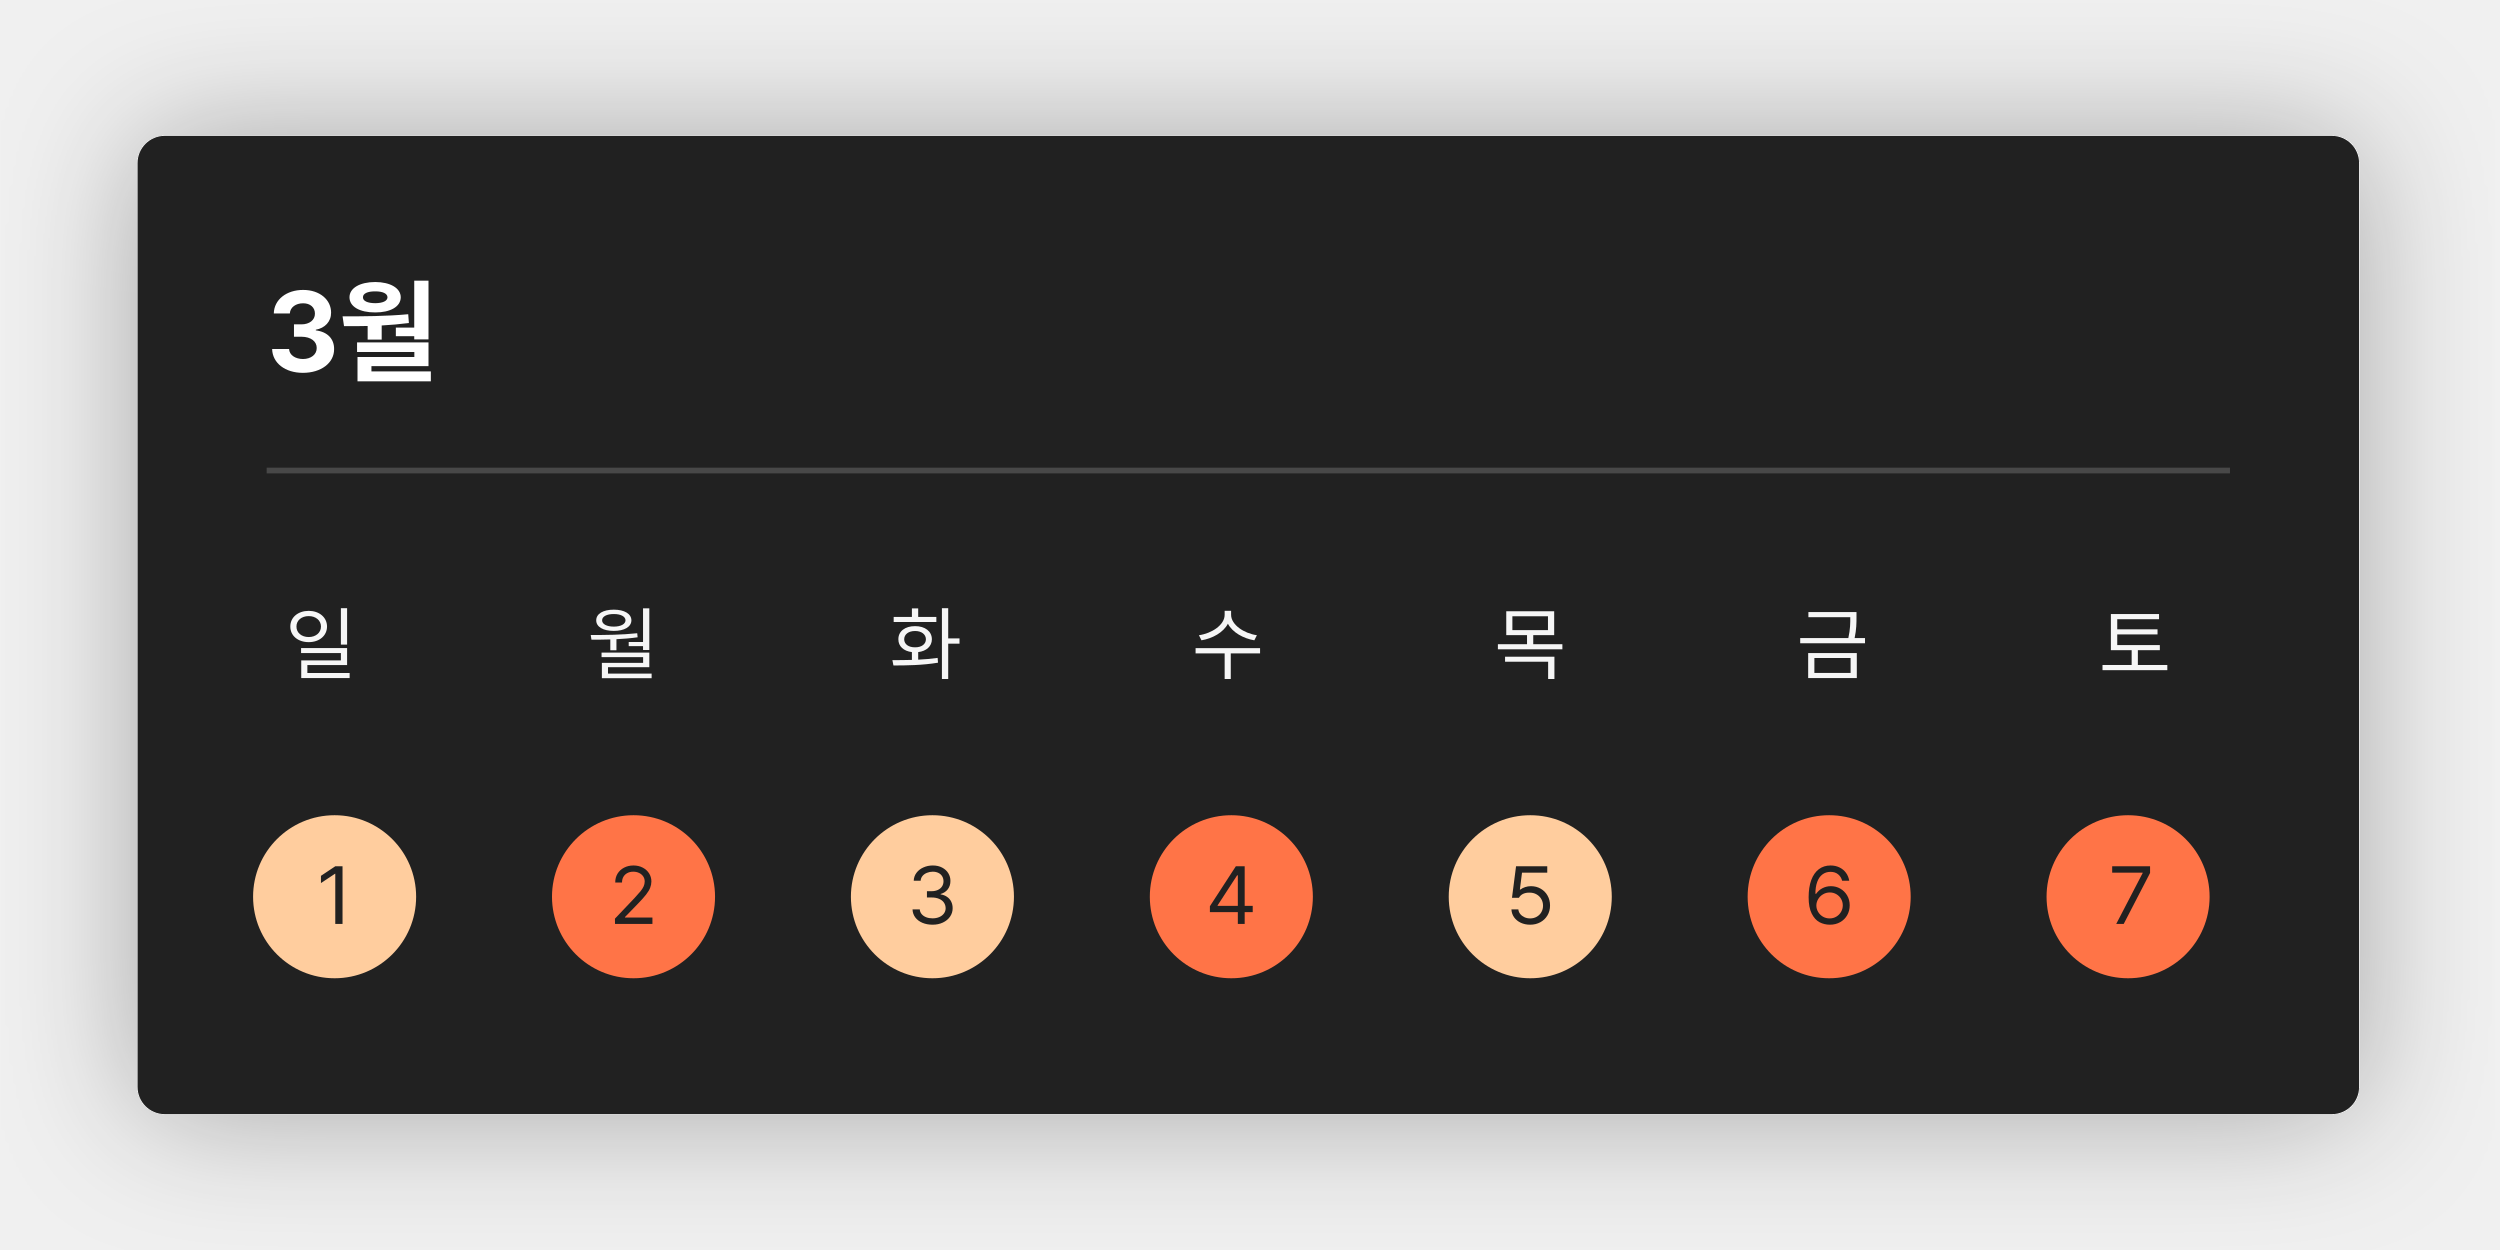
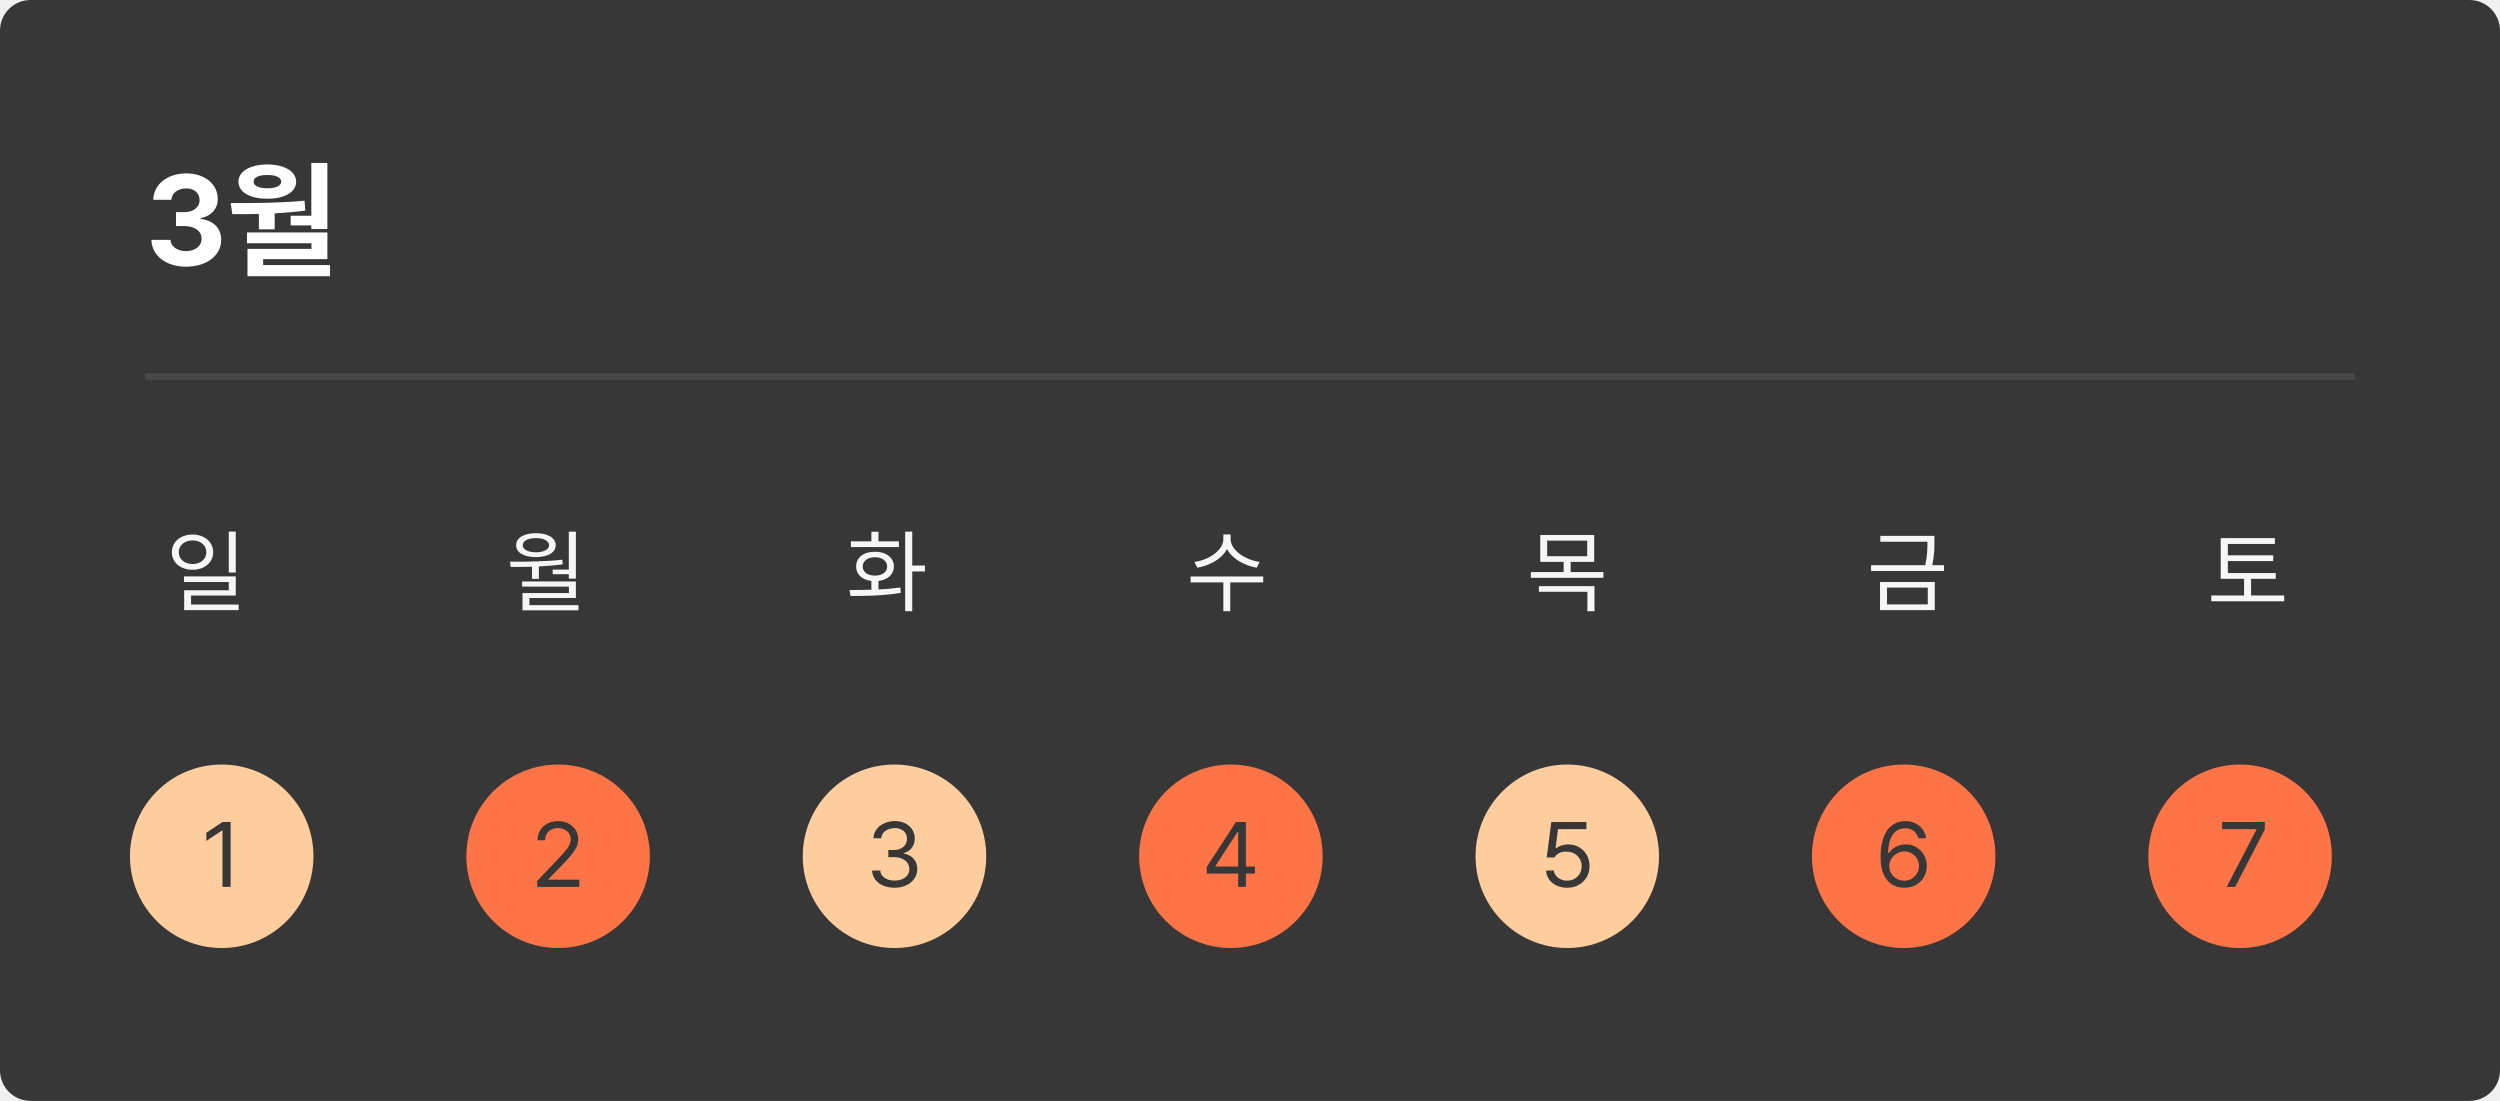
- <svg xmlns="http://www.w3.org/2000/svg" width="368" height="184" viewBox="0 0 368 184" fill="none">
-   <g filter="url(#filter0_d_5551_98313)">
-     <rect x="20.254" y="20" width="327" height="144" rx="4" fill="#212121" />
-   </g>
-   <path d="M95.58 89.543V95.684H94.654V95.109H92.545V94.5H94.654V89.543H95.58ZM86.955 93.469C88.971 93.481 91.549 93.457 93.799 93.211L93.857 93.809C92.838 93.955 91.777 94.043 90.74 94.09V95.719H89.838V94.125C88.853 94.16 87.904 94.16 87.061 94.16L86.955 93.469ZM87.764 91.312C87.764 90.346 88.783 89.742 90.353 89.742C91.906 89.742 92.932 90.346 92.943 91.312C92.932 92.285 91.906 92.865 90.353 92.871C88.783 92.865 87.764 92.285 87.764 91.312ZM88.549 96.727V96.059H95.58V98.215H89.498V99.152H95.92V99.832H88.596V97.57H94.666V96.727H88.549ZM88.631 91.312C88.625 91.863 89.305 92.238 90.353 92.238C91.391 92.238 92.07 91.863 92.076 91.312C92.07 90.756 91.391 90.381 90.353 90.387C89.305 90.381 88.625 90.756 88.631 91.312Z" fill="#F6F6F6" />
-   <path d="M139.576 89.531V93.973H141.24V94.746H139.576V99.949H138.65V89.531H139.576ZM131.361 97.172C132.211 97.172 133.201 97.166 134.232 97.137V95.988C133.02 95.848 132.229 95.133 132.24 94.102C132.229 92.924 133.225 92.162 134.701 92.168C136.154 92.162 137.168 92.924 137.174 94.102C137.168 95.139 136.365 95.848 135.158 95.988V97.102C136.125 97.055 137.109 96.973 138.018 96.844L138.076 97.547C135.803 97.934 133.342 97.957 131.514 97.957L131.361 97.172ZM131.549 91.559V90.809H134.232V89.555H135.158V90.809H137.83V91.559H131.549ZM133.096 94.102C133.102 94.822 133.734 95.297 134.701 95.285C135.65 95.297 136.289 94.822 136.295 94.102C136.289 93.375 135.65 92.883 134.701 92.883C133.734 92.883 133.102 93.375 133.096 94.102Z" fill="#F6F6F6" />
-   <path d="M181.217 90.504C181.223 91.975 183.133 93.24 185.014 93.504L184.639 94.254C183.021 93.984 181.416 93.088 180.748 91.811C180.08 93.1 178.48 93.984 176.857 94.254L176.482 93.504C178.363 93.24 180.268 91.998 180.268 90.504V89.906H181.217V90.504ZM175.99 96.176V95.402H185.482V96.176H181.17V99.949H180.268V96.176H175.99Z" fill="#F6F6F6" />
-   <path d="M228.775 89.977V93.492H225.693V94.828H229.982V95.578H220.49V94.828H224.779V93.492H221.721V89.977H228.775ZM221.545 97.406V96.668H228.811V99.949H227.885V97.406H221.545ZM222.623 92.754H227.861V90.715H222.623V92.754Z" fill="#F6F6F6" />
-   <path d="M273.275 90.094V90.867C273.275 91.676 273.275 92.625 273 93.926H274.529V94.688H264.99V93.926H272.074C272.367 92.613 272.367 91.676 272.361 90.867V90.856H266.197V90.094H273.275ZM266.162 99.809V96.129H273.322V99.809H266.162ZM267.076 99.059H272.408V96.856H267.076V99.059Z" fill="#F6F6F6" />
-   <path d="M317.928 94.957V95.707H314.693V97.887H319.029V98.648H309.49V97.887H313.779V95.707H310.721V90.387H317.811V91.148H311.658V92.637H317.588V93.387H311.658V94.957H317.928Z" fill="#F6F6F6" />
-   <path d="M45.443 89.918C47.002 89.924 48.133 90.873 48.139 92.227C48.133 93.586 47.002 94.523 45.443 94.523C43.867 94.523 42.73 93.586 42.736 92.227C42.73 90.873 43.867 89.924 45.443 89.918ZM43.639 92.227C43.627 93.141 44.395 93.773 45.443 93.773C46.475 93.773 47.248 93.141 47.248 92.227C47.248 91.324 46.475 90.686 45.443 90.691C44.395 90.686 43.627 91.324 43.639 92.227ZM44.318 96.129V95.391H51.092V97.898H45.244V99.07H51.467V99.809H44.342V97.207H50.178V96.129H44.318ZM50.178 94.887V89.531H51.092V94.887H50.178Z" fill="#F6F6F6" />
-   <path d="M44.586 54.883C41.977 54.883 40.107 53.447 40.058 51.372H42.552C42.593 52.258 43.454 52.84 44.602 52.848C45.784 52.84 46.629 52.184 46.62 51.224C46.629 50.256 45.767 49.575 44.373 49.567H43.273V47.746H44.373C45.546 47.746 46.366 47.106 46.358 46.171C46.366 45.261 45.669 44.637 44.619 44.645C43.569 44.637 42.707 45.228 42.666 46.138H40.304C40.345 44.096 42.182 42.677 44.619 42.677C47.096 42.677 48.745 44.145 48.737 46.023C48.745 47.352 47.818 48.296 46.489 48.534V48.632C48.236 48.845 49.196 49.904 49.18 51.388C49.196 53.423 47.268 54.883 44.586 54.883ZM63.076 41.315V49.961H60.976V49.485H58.269V48.222H60.976V41.315H63.076ZM50.427 46.565C53.314 46.573 56.891 46.557 60.09 46.253L60.188 47.549C58.868 47.721 57.514 47.836 56.185 47.91V49.994H54.118V47.984C52.896 48.017 51.723 48.017 50.64 48.009L50.427 46.565ZM51.444 43.759C51.444 42.414 52.953 41.52 55.234 41.512C57.457 41.52 58.982 42.414 58.991 43.759C58.982 45.146 57.457 45.999 55.234 45.991C52.953 45.999 51.444 45.146 51.444 43.759ZM52.559 51.815V50.404H63.076V53.898H54.676V54.669H63.42V56.13H52.625V52.553H60.992V51.815H52.559ZM53.429 43.759C53.413 44.309 54.102 44.621 55.234 44.629C56.333 44.621 57.03 44.309 57.038 43.759C57.03 43.21 56.333 42.882 55.234 42.89C54.102 42.882 53.413 43.21 53.429 43.759Z" fill="white" />
-   <path fill-rule="evenodd" clip-rule="evenodd" d="M328.254 69.68L39.254 69.68L39.254 68.84L328.254 68.84L328.254 69.68Z" fill="#484848" />
-   <circle cx="49.254" cy="132" r="12" fill="#FFCD9E" />
-   <path d="M50.42 136H49.353V128.617H49.307L47.244 129.988V128.922L49.353 127.516H50.42V136Z" fill="#212121" />
-   <circle cx="93.254" cy="132" r="12" fill="#FF7447" />
-   <path d="M90.518 135.227L93.412 132.18C93.791 131.773 94.08 131.447 94.279 131.201C94.482 130.951 94.637 130.711 94.742 130.48C94.848 130.25 94.9 130.008 94.9 129.754C94.9 129.469 94.826 129.219 94.678 129.004C94.529 128.785 94.326 128.615 94.068 128.494C93.814 128.373 93.529 128.312 93.213 128.312C92.881 128.312 92.59 128.381 92.34 128.518C92.09 128.65 91.897 128.836 91.76 129.074C91.627 129.312 91.561 129.59 91.561 129.906H90.564C90.561 129.414 90.674 128.979 90.904 128.6C91.139 128.221 91.461 127.926 91.871 127.715C92.281 127.504 92.74 127.398 93.248 127.398C93.752 127.398 94.203 127.502 94.602 127.709C95.004 127.916 95.318 128.199 95.545 128.559C95.772 128.918 95.885 129.316 95.885 129.754C95.881 130.078 95.82 130.389 95.703 130.686C95.59 130.979 95.394 131.305 95.117 131.664C94.84 132.023 94.447 132.465 93.939 132.988L91.994 134.992V135.062H96.037V136H90.529L90.518 135.227Z" fill="#212121" />
-   <circle cx="137.254" cy="132" r="12" fill="#FFCD9E" />
-   <path d="M137.277 136.117C136.719 136.117 136.219 136.023 135.777 135.836C135.336 135.648 134.986 135.385 134.729 135.045C134.475 134.701 134.34 134.309 134.324 133.867H135.391C135.41 134.133 135.504 134.365 135.672 134.564C135.84 134.76 136.062 134.912 136.34 135.021C136.617 135.127 136.926 135.18 137.266 135.18C137.637 135.18 137.969 135.117 138.262 134.992C138.555 134.867 138.783 134.691 138.947 134.465C139.115 134.238 139.199 133.98 139.199 133.691C139.195 133.383 139.113 133.109 138.953 132.871C138.793 132.633 138.557 132.447 138.244 132.314C137.936 132.178 137.566 132.109 137.137 132.109H136.445V131.184H137.137C137.477 131.184 137.779 131.123 138.045 131.002C138.311 130.881 138.516 130.711 138.66 130.492C138.809 130.27 138.883 130.016 138.883 129.73C138.883 129.449 138.818 129.203 138.689 128.992C138.561 128.777 138.377 128.611 138.139 128.494C137.9 128.373 137.621 128.312 137.301 128.312C136.996 128.316 136.709 128.373 136.439 128.482C136.174 128.588 135.957 128.742 135.789 128.945C135.625 129.145 135.535 129.379 135.52 129.648H134.5C134.516 129.211 134.65 128.822 134.904 128.482C135.162 128.139 135.502 127.873 135.924 127.686C136.35 127.494 136.812 127.398 137.312 127.398C137.836 127.398 138.293 127.502 138.684 127.709C139.078 127.916 139.381 128.193 139.592 128.541C139.803 128.889 139.906 129.266 139.902 129.672C139.906 130.148 139.779 130.557 139.521 130.896C139.264 131.232 138.91 131.465 138.461 131.594V131.652C138.824 131.707 139.139 131.828 139.404 132.016C139.674 132.199 139.879 132.436 140.02 132.725C140.16 133.01 140.23 133.332 140.23 133.691C140.23 134.148 140.102 134.562 139.844 134.934C139.59 135.301 139.238 135.59 138.789 135.801C138.34 136.012 137.836 136.117 137.277 136.117Z" fill="#212121" />
-   <circle cx="181.254" cy="132" r="12" fill="#FF7447" />
-   <path d="M178.096 133.398L181.916 127.516H183.217V133.34H184.4V134.266H183.217V136H182.209V134.266H178.096V133.398ZM182.209 133.34V128.852H182.104L179.232 133.27V133.34H182.209Z" fill="#212121" />
-   <circle cx="225.254" cy="132" r="12" fill="#FFCD9E" />
-   <path d="M225.236 136.117C224.732 136.117 224.273 136.021 223.859 135.83C223.449 135.635 223.121 135.367 222.875 135.027C222.633 134.684 222.502 134.297 222.482 133.867H223.502C223.525 134.117 223.617 134.342 223.777 134.541C223.938 134.74 224.145 134.898 224.398 135.016C224.656 135.133 224.936 135.191 225.236 135.191C225.6 135.191 225.924 135.109 226.209 134.945C226.498 134.781 226.725 134.557 226.889 134.271C227.053 133.986 227.135 133.668 227.135 133.316C227.135 132.953 227.049 132.627 226.877 132.338C226.709 132.045 226.475 131.814 226.174 131.646C225.877 131.479 225.541 131.395 225.166 131.395C224.404 131.383 223.877 131.637 223.584 132.156H222.564L223.162 127.516H227.756V128.453H224.041L223.725 130.938H223.807C224.002 130.789 224.234 130.67 224.504 130.58C224.777 130.49 225.061 130.445 225.354 130.445C225.885 130.445 226.363 130.568 226.789 130.814C227.219 131.057 227.555 131.395 227.797 131.828C228.043 132.262 228.166 132.75 228.166 133.293C228.166 133.832 228.039 134.316 227.785 134.746C227.531 135.176 227.182 135.512 226.736 135.754C226.295 135.996 225.795 136.117 225.236 136.117Z" fill="#212121" />
-   <circle cx="269.254" cy="132" r="12" fill="#FF7447" />
-   <path d="M269.359 136.117C268.809 136.117 268.299 135.994 267.83 135.748C267.365 135.498 266.982 135.074 266.682 134.477C266.381 133.875 266.23 133.078 266.23 132.086C266.23 131.094 266.359 130.248 266.617 129.549C266.879 128.846 267.25 128.312 267.73 127.949C268.215 127.582 268.789 127.398 269.453 127.398C269.941 127.398 270.381 127.494 270.771 127.686C271.162 127.873 271.48 128.137 271.727 128.477C271.977 128.816 272.137 129.207 272.207 129.648H271.164C271.062 129.254 270.865 128.938 270.572 128.699C270.279 128.457 269.906 128.336 269.453 128.336C268.988 128.336 268.588 128.465 268.252 128.723C267.92 128.977 267.666 129.346 267.49 129.83C267.314 130.314 267.227 130.895 267.227 131.57H267.332C267.578 131.215 267.889 130.939 268.264 130.744C268.643 130.545 269.059 130.445 269.512 130.445C270.012 130.445 270.473 130.566 270.895 130.809C271.316 131.051 271.652 131.387 271.902 131.816C272.152 132.242 272.277 132.723 272.277 133.258C272.277 133.789 272.156 134.271 271.914 134.705C271.672 135.139 271.328 135.482 270.883 135.736C270.441 135.99 269.934 136.117 269.359 136.117ZM267.367 133.281C267.367 133.613 267.451 133.926 267.619 134.219C267.791 134.512 268.025 134.748 268.322 134.928C268.623 135.104 268.957 135.191 269.324 135.191C269.684 135.191 270.01 135.105 270.303 134.934C270.596 134.758 270.828 134.523 271 134.23C271.172 133.938 271.258 133.617 271.258 133.27C271.258 132.926 271.174 132.609 271.006 132.32C270.842 132.031 270.613 131.801 270.32 131.629C270.031 131.457 269.707 131.371 269.348 131.371C268.984 131.371 268.652 131.461 268.352 131.641C268.051 131.816 267.812 132.051 267.637 132.344C267.461 132.637 267.371 132.949 267.367 133.281Z" fill="#212121" />
-   <circle cx="313.254" cy="132" r="12" fill="#FF7447" />
-   <path d="M315.4 128.512V128.453H310.912V127.516H316.49V128.5L312.611 136H311.51L315.4 128.512Z" fill="#212121" />
-   <defs>
-     <filter id="filter0_d_5551_98313" x="0.254" y="0" width="367" height="184" filterUnits="userSpaceOnUse" color-interpolation-filters="sRGB">
-       <feFlood flood-opacity="0" result="BackgroundImageFix" />
-       <feColorMatrix in="SourceAlpha" type="matrix" values="0 0 0 0 0 0 0 0 0 0 0 0 0 0 0 0 0 0 127 0" result="hardAlpha" />
-       <feOffset />
-       <feGaussianBlur stdDeviation="10" />
-       <feComposite in2="hardAlpha" operator="out" />
-       <feColorMatrix type="matrix" values="0 0 0 0 0 0 0 0 0 0 0 0 0 0 0 0 0 0 0.3 0" />
-       <feBlend mode="normal" in2="BackgroundImageFix" result="effect1_dropShadow_5551_98313" />
-       <feBlend mode="normal" in="SourceGraphic" in2="effect1_dropShadow_5551_98313" result="shape" />
-     </filter>
-   </defs>
+ <svg xmlns="http://www.w3.org/2000/svg" width="327" height="144" viewBox="0 0 327 144" fill="none">
+   <rect width="327" height="144" rx="4" fill="#373737" />
+   <path d="M75.326 69.543V75.684H74.4V75.109H72.291V74.5H74.4V69.543H75.326ZM66.701 73.469C68.717 73.481 71.295 73.457 73.545 73.211L73.603 73.809C72.584 73.955 71.523 74.043 70.486 74.09V75.719H69.584V74.125C68.6 74.16 67.65 74.16 66.807 74.16L66.701 73.469ZM67.51 71.312C67.51 70.346 68.529 69.742 70.1 69.742C71.652 69.742 72.678 70.346 72.689 71.312C72.678 72.285 71.652 72.865 70.1 72.871C68.529 72.865 67.51 72.285 67.51 71.312ZM68.295 76.727V76.059H75.326V78.215H69.244V79.152H75.666V79.832H68.342V77.57H74.412V76.727H68.295ZM68.377 71.312C68.371 71.863 69.051 72.238 70.1 72.238C71.137 72.238 71.816 71.863 71.822 71.312C71.816 70.756 71.137 70.381 70.1 70.387C69.051 70.381 68.371 70.756 68.377 71.312Z" fill="#F6F6F6" />
+   <path d="M119.322 69.531V73.973H120.986V74.746H119.322V79.949H118.396V69.531H119.322ZM111.107 77.172C111.957 77.172 112.947 77.166 113.979 77.137V75.988C112.766 75.848 111.975 75.133 111.986 74.102C111.975 72.924 112.971 72.162 114.447 72.168C115.9 72.162 116.914 72.924 116.92 74.102C116.914 75.139 116.111 75.848 114.904 75.988V77.102C115.871 77.055 116.855 76.973 117.764 76.844L117.822 77.547C115.549 77.934 113.088 77.957 111.26 77.957L111.107 77.172ZM111.295 71.559V70.809H113.979V69.555H114.904V70.809H117.576V71.559H111.295ZM112.842 74.102C112.848 74.822 113.48 75.297 114.447 75.285C115.396 75.297 116.035 74.822 116.041 74.102C116.035 73.375 115.396 72.883 114.447 72.883C113.48 72.883 112.848 73.375 112.842 74.102Z" fill="#F6F6F6" />
+   <path d="M160.963 70.504C160.969 71.975 162.879 73.24 164.76 73.504L164.385 74.254C162.768 73.984 161.162 73.088 160.494 71.811C159.826 73.1 158.227 73.984 156.604 74.254L156.229 73.504C158.109 73.24 160.014 71.998 160.014 70.504V69.906H160.963V70.504ZM155.736 76.176V75.402H165.229V76.176H160.916V79.949H160.014V76.176H155.736Z" fill="#F6F6F6" />
+   <path d="M208.521 69.977V73.492H205.439V74.828H209.729V75.578H200.236V74.828H204.525V73.492H201.467V69.977H208.521ZM201.291 77.406V76.668H208.557V79.949H207.631V77.406H201.291ZM202.369 72.754H207.607V70.715H202.369V72.754Z" fill="#F6F6F6" />
+   <path d="M253.021 70.094V70.867C253.021 71.676 253.021 72.625 252.746 73.926H254.275V74.688H244.736V73.926H251.82C252.113 72.613 252.113 71.676 252.107 70.867V70.856H245.943V70.094H253.021ZM245.908 79.809V76.129H253.068V79.809H245.908ZM246.822 79.059H252.154V76.856H246.822V79.059Z" fill="#F6F6F6" />
+   <path d="M297.674 74.957V75.707H294.439V77.887H298.775V78.648H289.236V77.887H293.525V75.707H290.467V70.387H297.557V71.148H291.404V72.637H297.334V73.387H291.404V74.957H297.674Z" fill="#F6F6F6" />
+   <path d="M25.189 69.918C26.748 69.924 27.879 70.873 27.885 72.227C27.879 73.586 26.748 74.523 25.189 74.523C23.613 74.523 22.477 73.586 22.482 72.227C22.477 70.873 23.613 69.924 25.189 69.918ZM23.385 72.227C23.373 73.141 24.141 73.773 25.189 73.773C26.221 73.773 26.994 73.141 26.994 72.227C26.994 71.324 26.221 70.686 25.189 70.691C24.141 70.686 23.373 71.324 23.385 72.227ZM24.064 76.129V75.391H30.838V77.898H24.99V79.07H31.213V79.809H24.088V77.207H29.924V76.129H24.064ZM29.924 74.887V69.531H30.838V74.887H29.924Z" fill="#F6F6F6" />
+   <path d="M24.332 34.883C21.723 34.883 19.853 33.447 19.804 31.372H22.298C22.339 32.258 23.2 32.84 24.348 32.848C25.53 32.84 26.375 32.184 26.366 31.224C26.375 30.256 25.513 29.575 24.119 29.567H23.02V27.746H24.119C25.292 27.746 26.112 27.106 26.104 26.171C26.112 25.261 25.415 24.637 24.365 24.645C23.315 24.637 22.453 25.228 22.413 26.138H20.05C20.091 24.096 21.928 22.677 24.365 22.677C26.842 22.677 28.491 24.145 28.483 26.023C28.491 27.352 27.564 28.296 26.235 28.534V28.632C27.982 28.845 28.942 29.904 28.926 31.388C28.942 33.423 27.015 34.883 24.332 34.883ZM42.822 21.315V29.961H40.722V29.485H38.015V28.222H40.722V21.315H42.822ZM30.173 26.565C33.06 26.573 36.637 26.557 39.836 26.253L39.934 27.549C38.614 27.721 37.26 27.836 35.931 27.91V29.994H33.864V27.984C32.642 28.017 31.469 28.017 30.386 28.009L30.173 26.565ZM31.19 23.759C31.19 22.414 32.699 21.52 34.98 21.512C37.203 21.52 38.728 22.414 38.737 23.759C38.728 25.146 37.203 25.999 34.98 25.991C32.699 25.999 31.19 25.146 31.19 23.759ZM32.306 31.815V30.404H42.822V33.898H34.422V34.669H43.166V36.13H32.371V32.553H40.738V31.815H32.306ZM33.175 23.759C33.159 24.309 33.848 24.621 34.98 24.629C36.079 24.621 36.776 24.309 36.784 23.759C36.776 23.21 36.079 22.882 34.98 22.89C33.848 22.882 33.159 23.21 33.175 23.759Z" fill="white" />
+   <path fill-rule="evenodd" clip-rule="evenodd" d="M308 49.68L19 49.68L19 48.84L308 48.84L308 49.68Z" fill="#484848" />
+   <circle cx="29" cy="112" r="12" fill="#FFCD9E" />
+   <path d="M30.166 116H29.1V108.617H29.053L26.99 109.988V108.922L29.1 107.516H30.166V116Z" fill="#373737" />
+   <circle cx="73" cy="112" r="12" fill="#FF7447" />
+   <path d="M70.264 115.227L73.158 112.18C73.537 111.773 73.826 111.447 74.025 111.201C74.228 110.951 74.383 110.711 74.488 110.48C74.594 110.25 74.647 110.008 74.647 109.754C74.647 109.469 74.572 109.219 74.424 109.004C74.275 108.785 74.072 108.615 73.814 108.494C73.561 108.373 73.275 108.312 72.959 108.312C72.627 108.312 72.336 108.381 72.086 108.518C71.836 108.65 71.643 108.836 71.506 109.074C71.373 109.312 71.307 109.59 71.307 109.906H70.311C70.307 109.414 70.42 108.979 70.65 108.6C70.885 108.221 71.207 107.926 71.617 107.715C72.027 107.504 72.486 107.398 72.994 107.398C73.498 107.398 73.949 107.502 74.348 107.709C74.75 107.916 75.064 108.199 75.291 108.559C75.518 108.918 75.631 109.316 75.631 109.754C75.627 110.078 75.566 110.389 75.449 110.686C75.336 110.979 75.141 111.305 74.863 111.664C74.586 112.023 74.193 112.465 73.686 112.988L71.74 114.992V115.062H75.783V116H70.275L70.264 115.227Z" fill="#373737" />
+   <circle cx="117" cy="112" r="12" fill="#FFCD9E" />
+   <path d="M117.023 116.117C116.465 116.117 115.965 116.023 115.523 115.836C115.082 115.648 114.732 115.385 114.475 115.045C114.221 114.701 114.086 114.309 114.07 113.867H115.137C115.156 114.133 115.25 114.365 115.418 114.564C115.586 114.76 115.809 114.912 116.086 115.021C116.363 115.127 116.672 115.18 117.012 115.18C117.383 115.18 117.715 115.117 118.008 114.992C118.301 114.867 118.529 114.691 118.693 114.465C118.861 114.238 118.945 113.98 118.945 113.691C118.941 113.383 118.859 113.109 118.699 112.871C118.539 112.633 118.303 112.447 117.99 112.314C117.682 112.178 117.312 112.109 116.883 112.109H116.191V111.184H116.883C117.223 111.184 117.525 111.123 117.791 111.002C118.057 110.881 118.262 110.711 118.406 110.492C118.555 110.27 118.629 110.016 118.629 109.73C118.629 109.449 118.564 109.203 118.436 108.992C118.307 108.777 118.123 108.611 117.885 108.494C117.646 108.373 117.367 108.312 117.047 108.312C116.742 108.316 116.455 108.373 116.186 108.482C115.92 108.588 115.703 108.742 115.535 108.945C115.371 109.145 115.281 109.379 115.266 109.648H114.246C114.262 109.211 114.396 108.822 114.65 108.482C114.908 108.139 115.248 107.873 115.67 107.686C116.096 107.494 116.559 107.398 117.059 107.398C117.582 107.398 118.039 107.502 118.43 107.709C118.824 107.916 119.127 108.193 119.338 108.541C119.549 108.889 119.652 109.266 119.648 109.672C119.652 110.148 119.525 110.557 119.268 110.896C119.01 111.232 118.656 111.465 118.207 111.594V111.652C118.57 111.707 118.885 111.828 119.15 112.016C119.42 112.199 119.625 112.436 119.766 112.725C119.906 113.01 119.977 113.332 119.977 113.691C119.977 114.148 119.848 114.562 119.59 114.934C119.336 115.301 118.984 115.59 118.535 115.801C118.086 116.012 117.582 116.117 117.023 116.117Z" fill="#373737" />
+   <circle cx="161" cy="112" r="12" fill="#FF7447" />
+   <path d="M157.842 113.398L161.662 107.516H162.963V113.34H164.146V114.266H162.963V116H161.955V114.266H157.842V113.398ZM161.955 113.34V108.852H161.85L158.979 113.27V113.34H161.955Z" fill="#373737" />
+   <circle cx="205" cy="112" r="12" fill="#FFCD9E" />
+   <path d="M204.982 116.117C204.479 116.117 204.02 116.021 203.605 115.83C203.195 115.635 202.867 115.367 202.621 115.027C202.379 114.684 202.248 114.297 202.229 113.867H203.248C203.271 114.117 203.363 114.342 203.523 114.541C203.684 114.74 203.891 114.898 204.145 115.016C204.402 115.133 204.682 115.191 204.982 115.191C205.346 115.191 205.67 115.109 205.955 114.945C206.244 114.781 206.471 114.557 206.635 114.271C206.799 113.986 206.881 113.668 206.881 113.316C206.881 112.953 206.795 112.627 206.623 112.338C206.455 112.045 206.221 111.814 205.92 111.646C205.623 111.479 205.287 111.395 204.912 111.395C204.15 111.383 203.623 111.637 203.33 112.156H202.311L202.908 107.516H207.502V108.453H203.787L203.471 110.938H203.553C203.748 110.789 203.98 110.67 204.25 110.58C204.523 110.49 204.807 110.445 205.1 110.445C205.631 110.445 206.109 110.568 206.535 110.814C206.965 111.057 207.301 111.395 207.543 111.828C207.789 112.262 207.912 112.75 207.912 113.293C207.912 113.832 207.785 114.316 207.531 114.746C207.277 115.176 206.928 115.512 206.482 115.754C206.041 115.996 205.541 116.117 204.982 116.117Z" fill="#373737" />
+   <circle cx="249" cy="112" r="12" fill="#FF7447" />
+   <path d="M249.105 116.117C248.555 116.117 248.045 115.994 247.576 115.748C247.111 115.498 246.729 115.074 246.428 114.477C246.127 113.875 245.977 113.078 245.977 112.086C245.977 111.094 246.105 110.248 246.363 109.549C246.625 108.846 246.996 108.312 247.477 107.949C247.961 107.582 248.535 107.398 249.199 107.398C249.688 107.398 250.127 107.494 250.518 107.686C250.908 107.873 251.227 108.137 251.473 108.477C251.723 108.816 251.883 109.207 251.953 109.648H250.91C250.809 109.254 250.611 108.938 250.318 108.699C250.025 108.457 249.652 108.336 249.199 108.336C248.734 108.336 248.334 108.465 247.998 108.723C247.666 108.977 247.412 109.346 247.236 109.83C247.061 110.314 246.973 110.895 246.973 111.57H247.078C247.324 111.215 247.635 110.939 248.01 110.744C248.389 110.545 248.805 110.445 249.258 110.445C249.758 110.445 250.219 110.566 250.641 110.809C251.062 111.051 251.398 111.387 251.648 111.816C251.898 112.242 252.023 112.723 252.023 113.258C252.023 113.789 251.902 114.271 251.66 114.705C251.418 115.139 251.074 115.482 250.629 115.736C250.188 115.99 249.68 116.117 249.105 116.117ZM247.113 113.281C247.113 113.613 247.197 113.926 247.365 114.219C247.537 114.512 247.771 114.748 248.068 114.928C248.369 115.104 248.703 115.191 249.07 115.191C249.43 115.191 249.756 115.105 250.049 114.934C250.342 114.758 250.574 114.523 250.746 114.23C250.918 113.938 251.004 113.617 251.004 113.27C251.004 112.926 250.92 112.609 250.752 112.32C250.588 112.031 250.359 111.801 250.066 111.629C249.777 111.457 249.453 111.371 249.094 111.371C248.73 111.371 248.398 111.461 248.098 111.641C247.797 111.816 247.559 112.051 247.383 112.344C247.207 112.637 247.117 112.949 247.113 113.281Z" fill="#373737" />
+   <circle cx="293" cy="112" r="12" fill="#FF7447" />
+   <path d="M295.146 108.512V108.453H290.658V107.516H296.236V108.5L292.357 116H291.256L295.146 108.512Z" fill="#373737" />
</svg>
